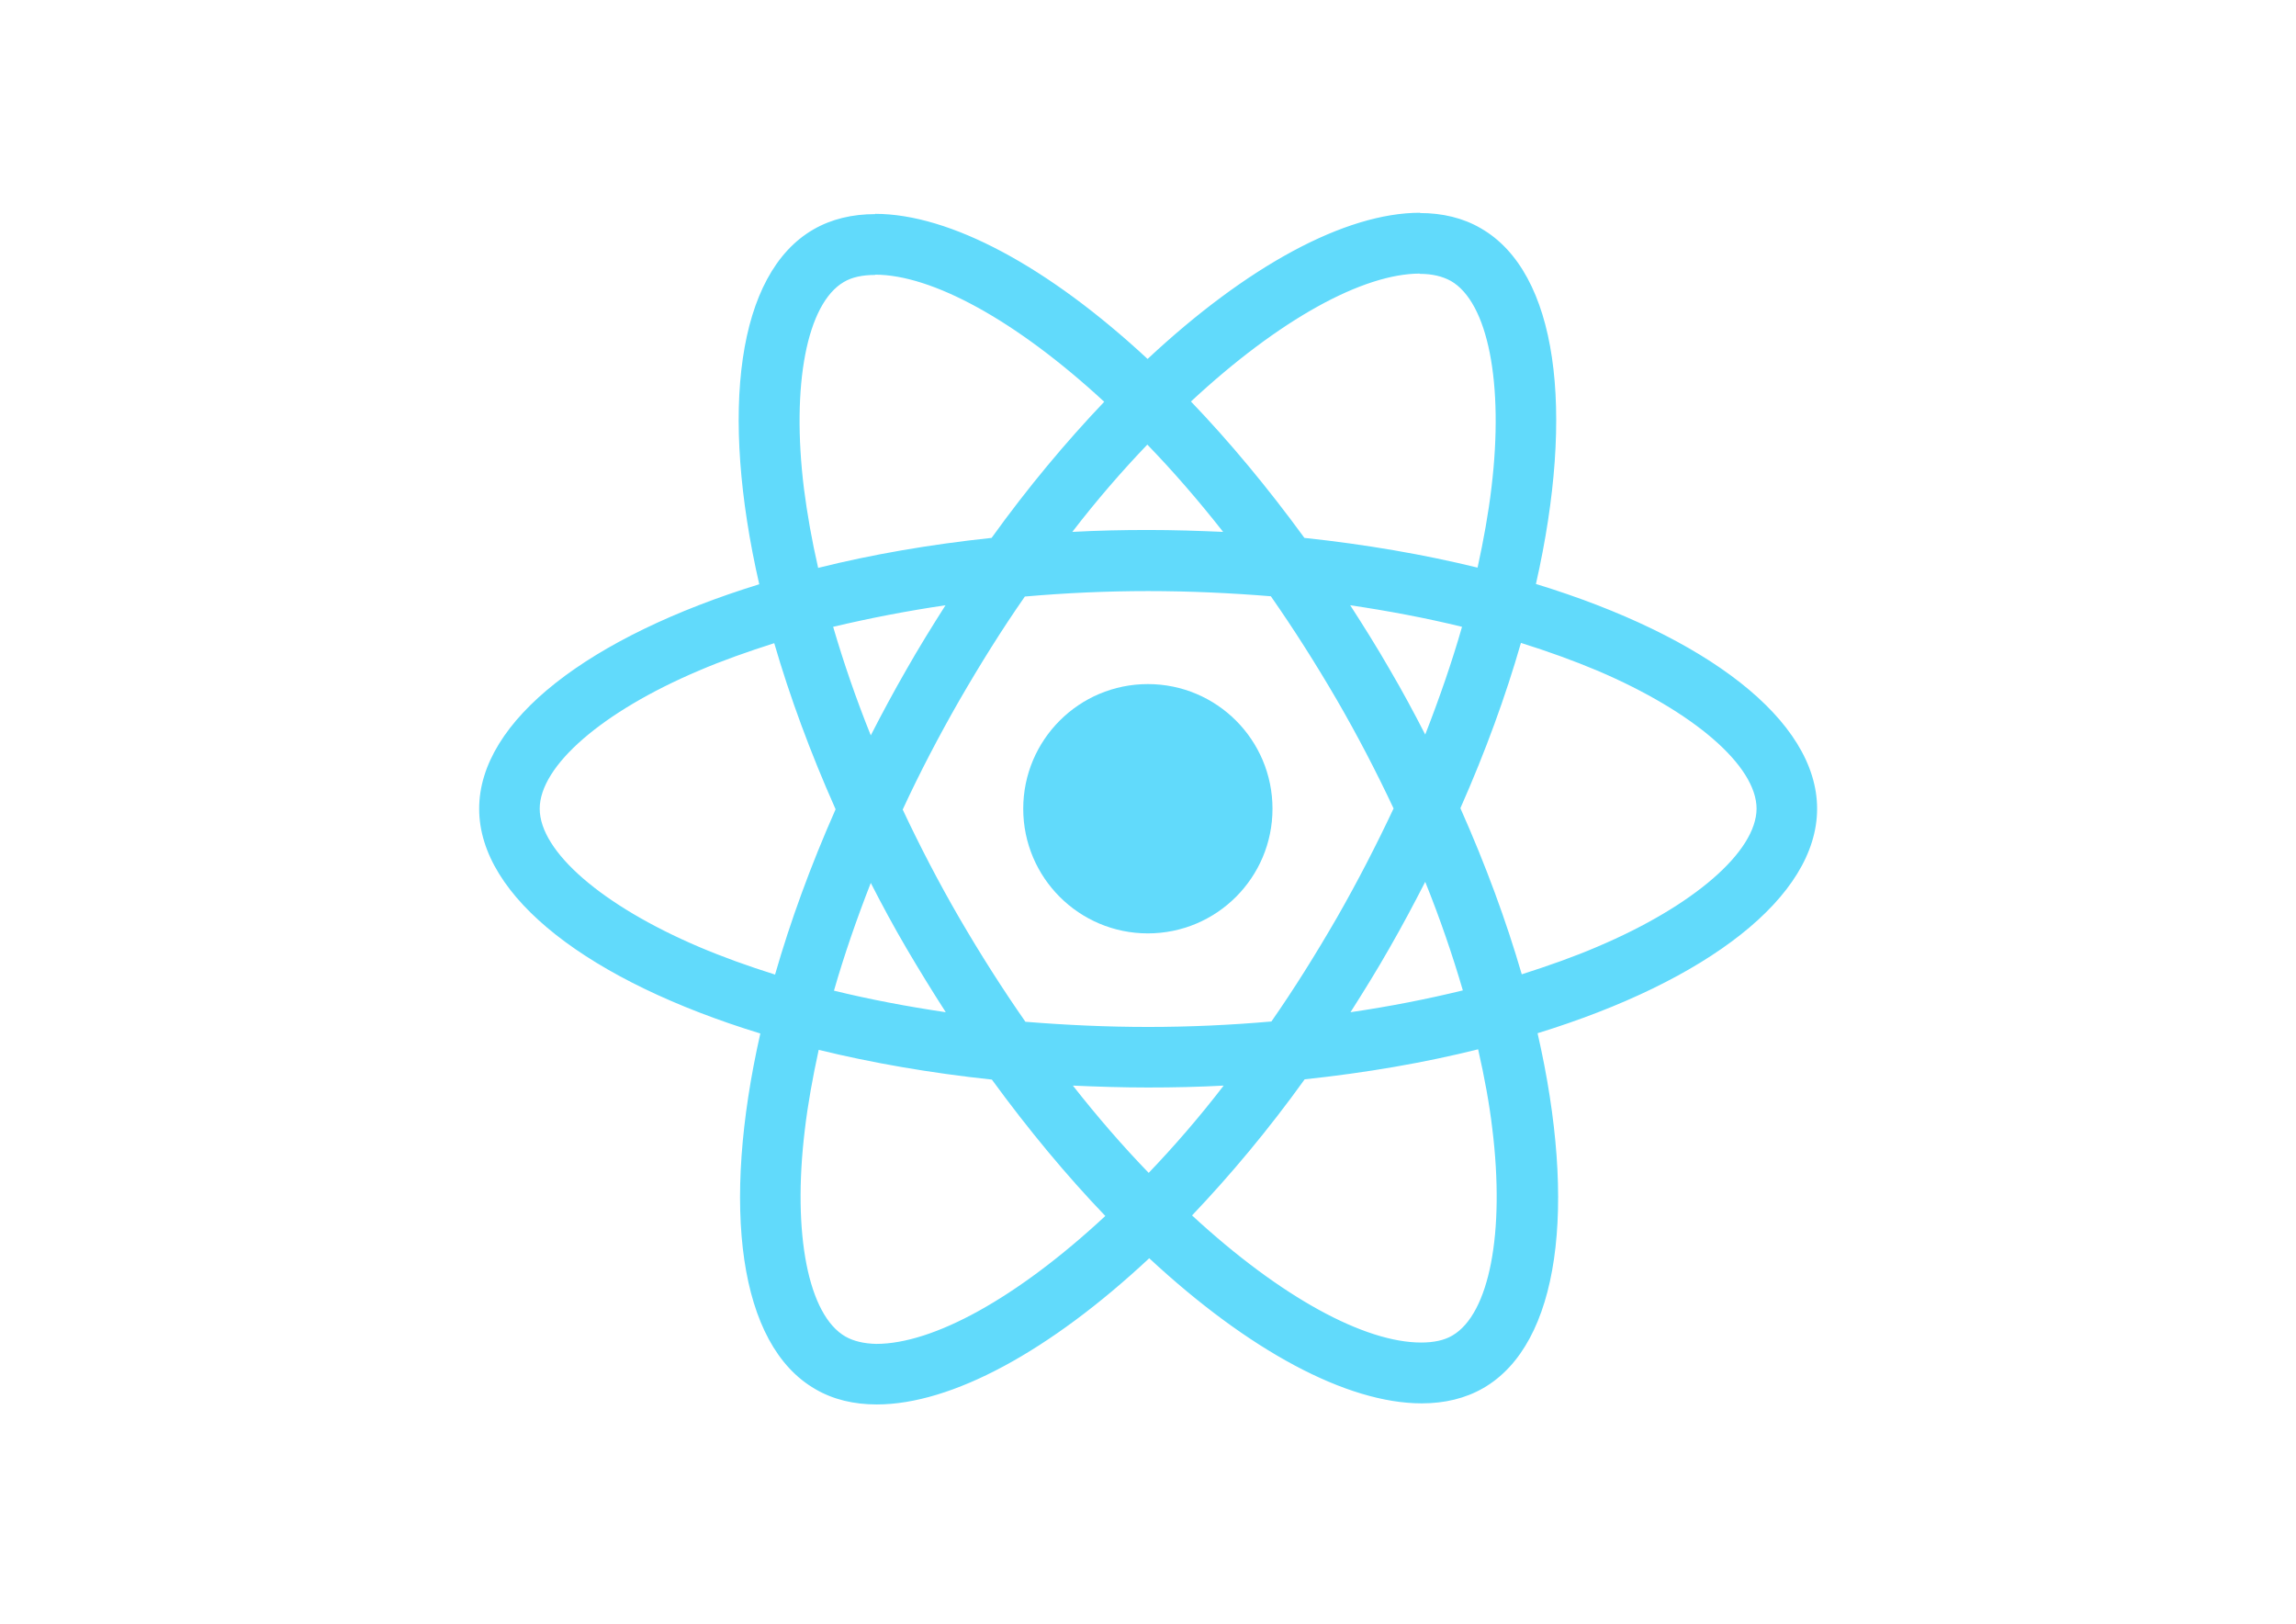
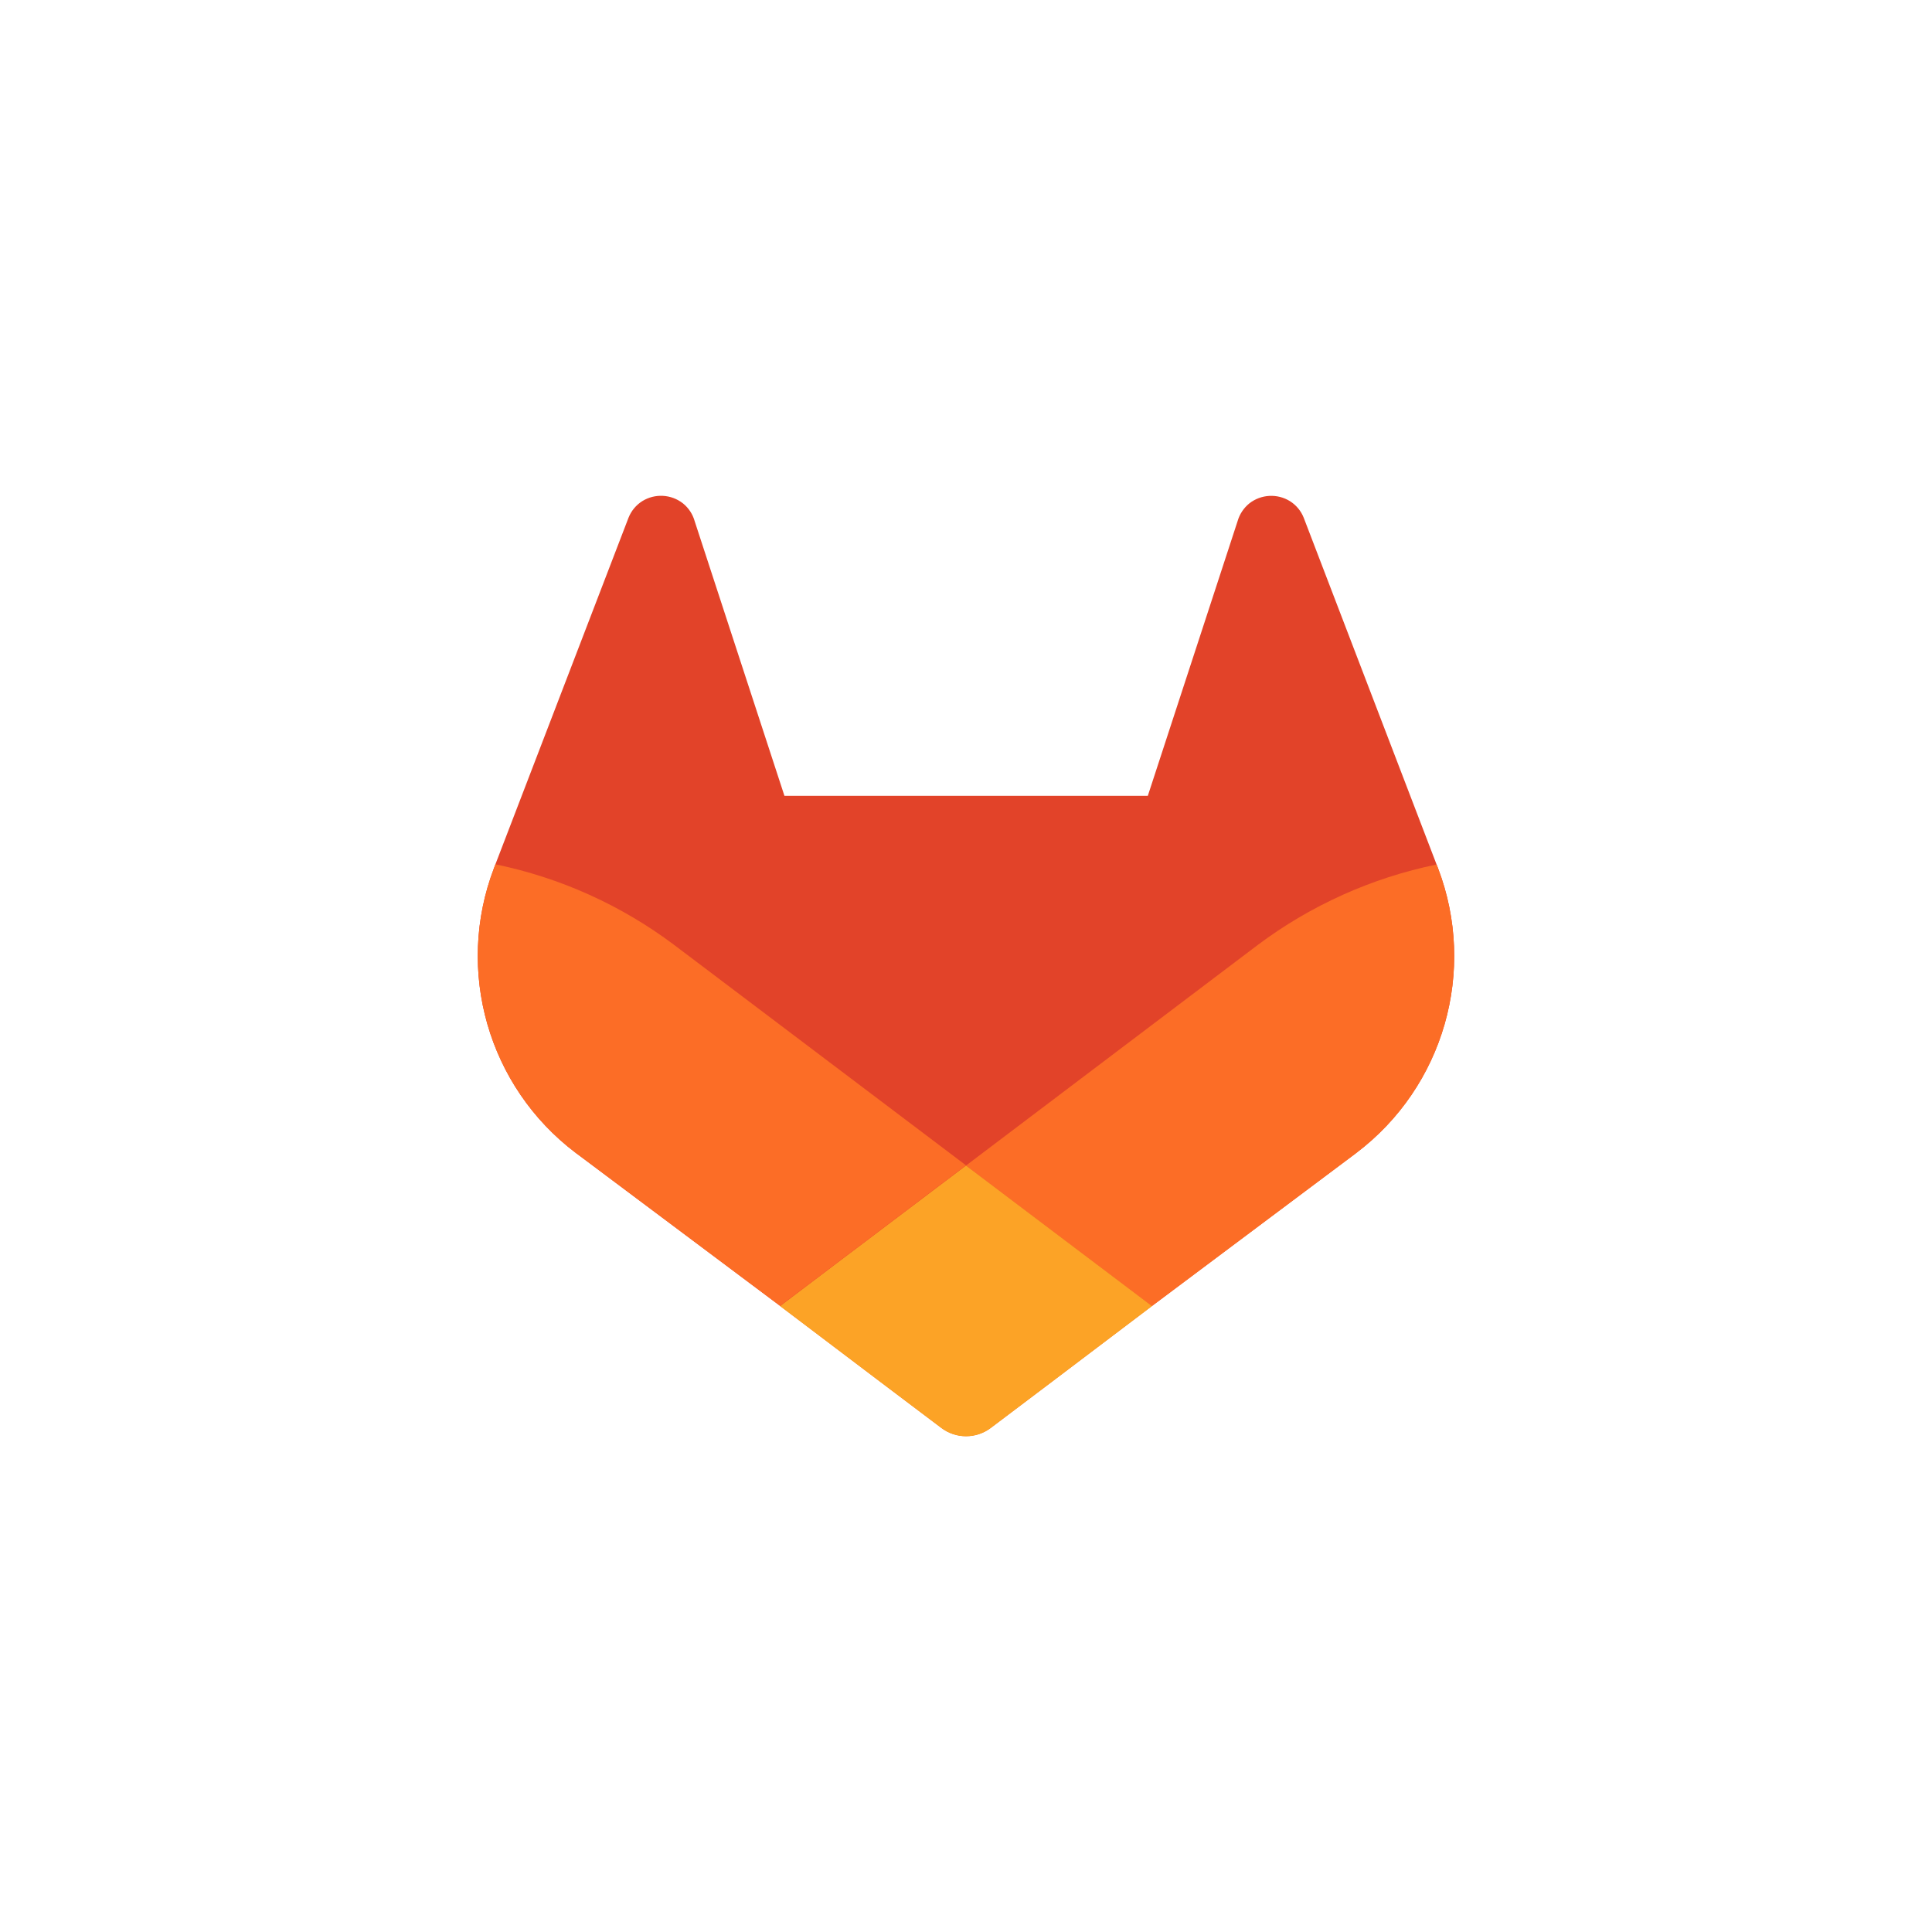
- <svg xmlns="http://www.w3.org/2000/svg" viewBox="0 0 841.9 595.3">
-   <g fill="#61DAFB">
-     <path d="M666.3 296.5c0-32.5-40.7-63.3-103.1-82.4 14.4-63.6 8-114.2-20.2-130.4-6.5-3.8-14.1-5.6-22.4-5.6v22.3c4.6 0 8.3.9 11.4 2.6 13.6 7.8 19.5 37.5 14.9 75.7-1.1 9.4-2.9 19.3-5.1 29.4-19.6-4.8-41-8.5-63.5-10.9-13.5-18.5-27.5-35.3-41.6-50 32.6-30.3 63.2-46.9 84-46.9V78c-27.5 0-63.5 19.6-99.9 53.6-36.4-33.8-72.4-53.2-99.9-53.2v22.3c20.7 0 51.4 16.5 84 46.6-14 14.7-28 31.4-41.3 49.9-22.6 2.4-44 6.1-63.6 11-2.3-10-4-19.7-5.2-29-4.7-38.2 1.1-67.9 14.6-75.8 3-1.8 6.9-2.6 11.5-2.6V78.5c-8.4 0-16 1.8-22.6 5.6-28.1 16.2-34.4 66.7-19.9 130.1-62.2 19.2-102.7 49.9-102.7 82.3 0 32.5 40.7 63.3 103.1 82.4-14.4 63.6-8 114.2 20.2 130.4 6.5 3.8 14.1 5.6 22.5 5.6 27.5 0 63.5-19.6 99.9-53.6 36.4 33.8 72.4 53.2 99.9 53.2 8.4 0 16-1.8 22.6-5.6 28.1-16.2 34.4-66.7 19.9-130.1 62-19.1 102.5-49.9 102.5-82.3zm-130.2-66.7c-3.7 12.9-8.3 26.2-13.5 39.5-4.1-8-8.4-16-13.1-24-4.6-8-9.5-15.8-14.4-23.4 14.2 2.1 27.9 4.7 41 7.9zm-45.8 106.5c-7.8 13.5-15.8 26.3-24.1 38.2-14.9 1.3-30 2-45.2 2-15.1 0-30.2-.7-45-1.9-8.3-11.9-16.4-24.6-24.2-38-7.6-13.1-14.5-26.4-20.8-39.8 6.2-13.4 13.2-26.8 20.7-39.9 7.8-13.5 15.8-26.3 24.1-38.2 14.9-1.3 30-2 45.2-2 15.1 0 30.2.7 45 1.9 8.3 11.9 16.4 24.6 24.2 38 7.6 13.1 14.5 26.4 20.8 39.8-6.3 13.4-13.2 26.8-20.7 39.9zm32.3-13c5.4 13.4 10 26.8 13.8 39.8-13.1 3.2-26.9 5.9-41.2 8 4.9-7.7 9.8-15.6 14.4-23.7 4.6-8 8.9-16.1 13-24.1zM421.2 430c-9.3-9.6-18.6-20.3-27.8-32 9 .4 18.2.7 27.5.7 9.4 0 18.7-.2 27.8-.7-9 11.7-18.3 22.4-27.5 32zm-74.4-58.9c-14.2-2.1-27.9-4.7-41-7.9 3.7-12.9 8.3-26.2 13.5-39.5 4.1 8 8.4 16 13.1 24 4.7 8 9.5 15.8 14.4 23.4zM420.7 163c9.3 9.6 18.6 20.3 27.8 32-9-.4-18.2-.7-27.5-.7-9.4 0-18.7.2-27.8.7 9-11.7 18.3-22.4 27.5-32zm-74 58.9c-4.9 7.7-9.8 15.6-14.4 23.7-4.6 8-8.9 16-13 24-5.4-13.4-10-26.8-13.8-39.8 13.1-3.1 26.9-5.8 41.2-7.9zm-90.5 125.2c-35.4-15.1-58.3-34.9-58.3-50.6 0-15.7 22.9-35.6 58.3-50.6 8.6-3.7 18-7 27.7-10.1 5.7 19.6 13.2 40 22.5 60.9-9.2 20.8-16.6 41.1-22.2 60.6-9.9-3.1-19.3-6.5-28-10.2zM310 490c-13.6-7.8-19.5-37.5-14.9-75.7 1.1-9.4 2.9-19.3 5.1-29.4 19.6 4.8 41 8.5 63.5 10.9 13.5 18.5 27.5 35.3 41.6 50-32.6 30.3-63.2 46.9-84 46.9-4.5-.1-8.3-1-11.3-2.7zm237.2-76.2c4.7 38.2-1.1 67.9-14.6 75.8-3 1.8-6.9 2.6-11.5 2.6-20.7 0-51.4-16.5-84-46.6 14-14.7 28-31.4 41.3-49.9 22.6-2.4 44-6.1 63.6-11 2.3 10.1 4.1 19.8 5.2 29.1zm38.5-66.7c-8.6 3.7-18 7-27.7 10.1-5.7-19.6-13.2-40-22.5-60.9 9.2-20.8 16.6-41.1 22.2-60.6 9.9 3.1 19.3 6.5 28.1 10.2 35.4 15.1 58.3 34.9 58.3 50.6-.1 15.7-23 35.6-58.4 50.6zM320.8 78.4z" />
-     <circle cx="420.9" cy="296.5" r="45.7" />
-     <path d="M520.5 78.1z" />
+ <svg xmlns="http://www.w3.org/2000/svg" viewBox="0 0 380 380">
+   <defs>
+     <style>.cls-1{fill:#e24329;}.cls-2{fill:#fc6d26;}.cls-3{fill:#fca326;}</style>
+   </defs>
+   <g id="LOGO">
+     <path class="cls-1" d="M282.83,170.73l-.27-.69-26.14-68.22a6.81,6.81,0,0,0-2.69-3.24,7,7,0,0,0-8,.43,7,7,0,0,0-2.32,3.52l-17.65,54H154.29l-17.65-54A6.86,6.86,0,0,0,134.32,99a7,7,0,0,0-8-.43,6.87,6.87,0,0,0-2.69,3.24L97.44,170l-.26.69a48.54,48.54,0,0,0,16.1,56.1l.09.07.24.17,39.82,29.82,19.7,14.91,12,9.06a8.07,8.07,0,0,0,9.76,0l12-9.06,19.7-14.91,40.06-30,.1-.08A48.56,48.56,0,0,0,282.83,170.73Z" />
+     <path class="cls-2" d="M282.83,170.73l-.27-.69a88.3,88.3,0,0,0-35.15,15.8L190,229.25c19.55,14.79,36.57,27.64,36.57,27.64l40.06-30,.1-.08A48.56,48.56,0,0,0,282.83,170.73Z" />
+     <path class="cls-3" d="M153.43,256.89l19.7,14.91,12,9.06a8.07,8.07,0,0,0,9.76,0l12-9.06,19.7-14.91S209.55,244,190,229.25C170.45,244,153.43,256.89,153.43,256.89Z" />
+     <path class="cls-2" d="M132.58,185.84A88.19,88.19,0,0,0,97.44,170l-.26.69a48.54,48.54,0,0,0,16.1,56.1l.09.07.24.17,39.82,29.82s17-12.85,36.57-27.64Z" />
  </g>
</svg>
